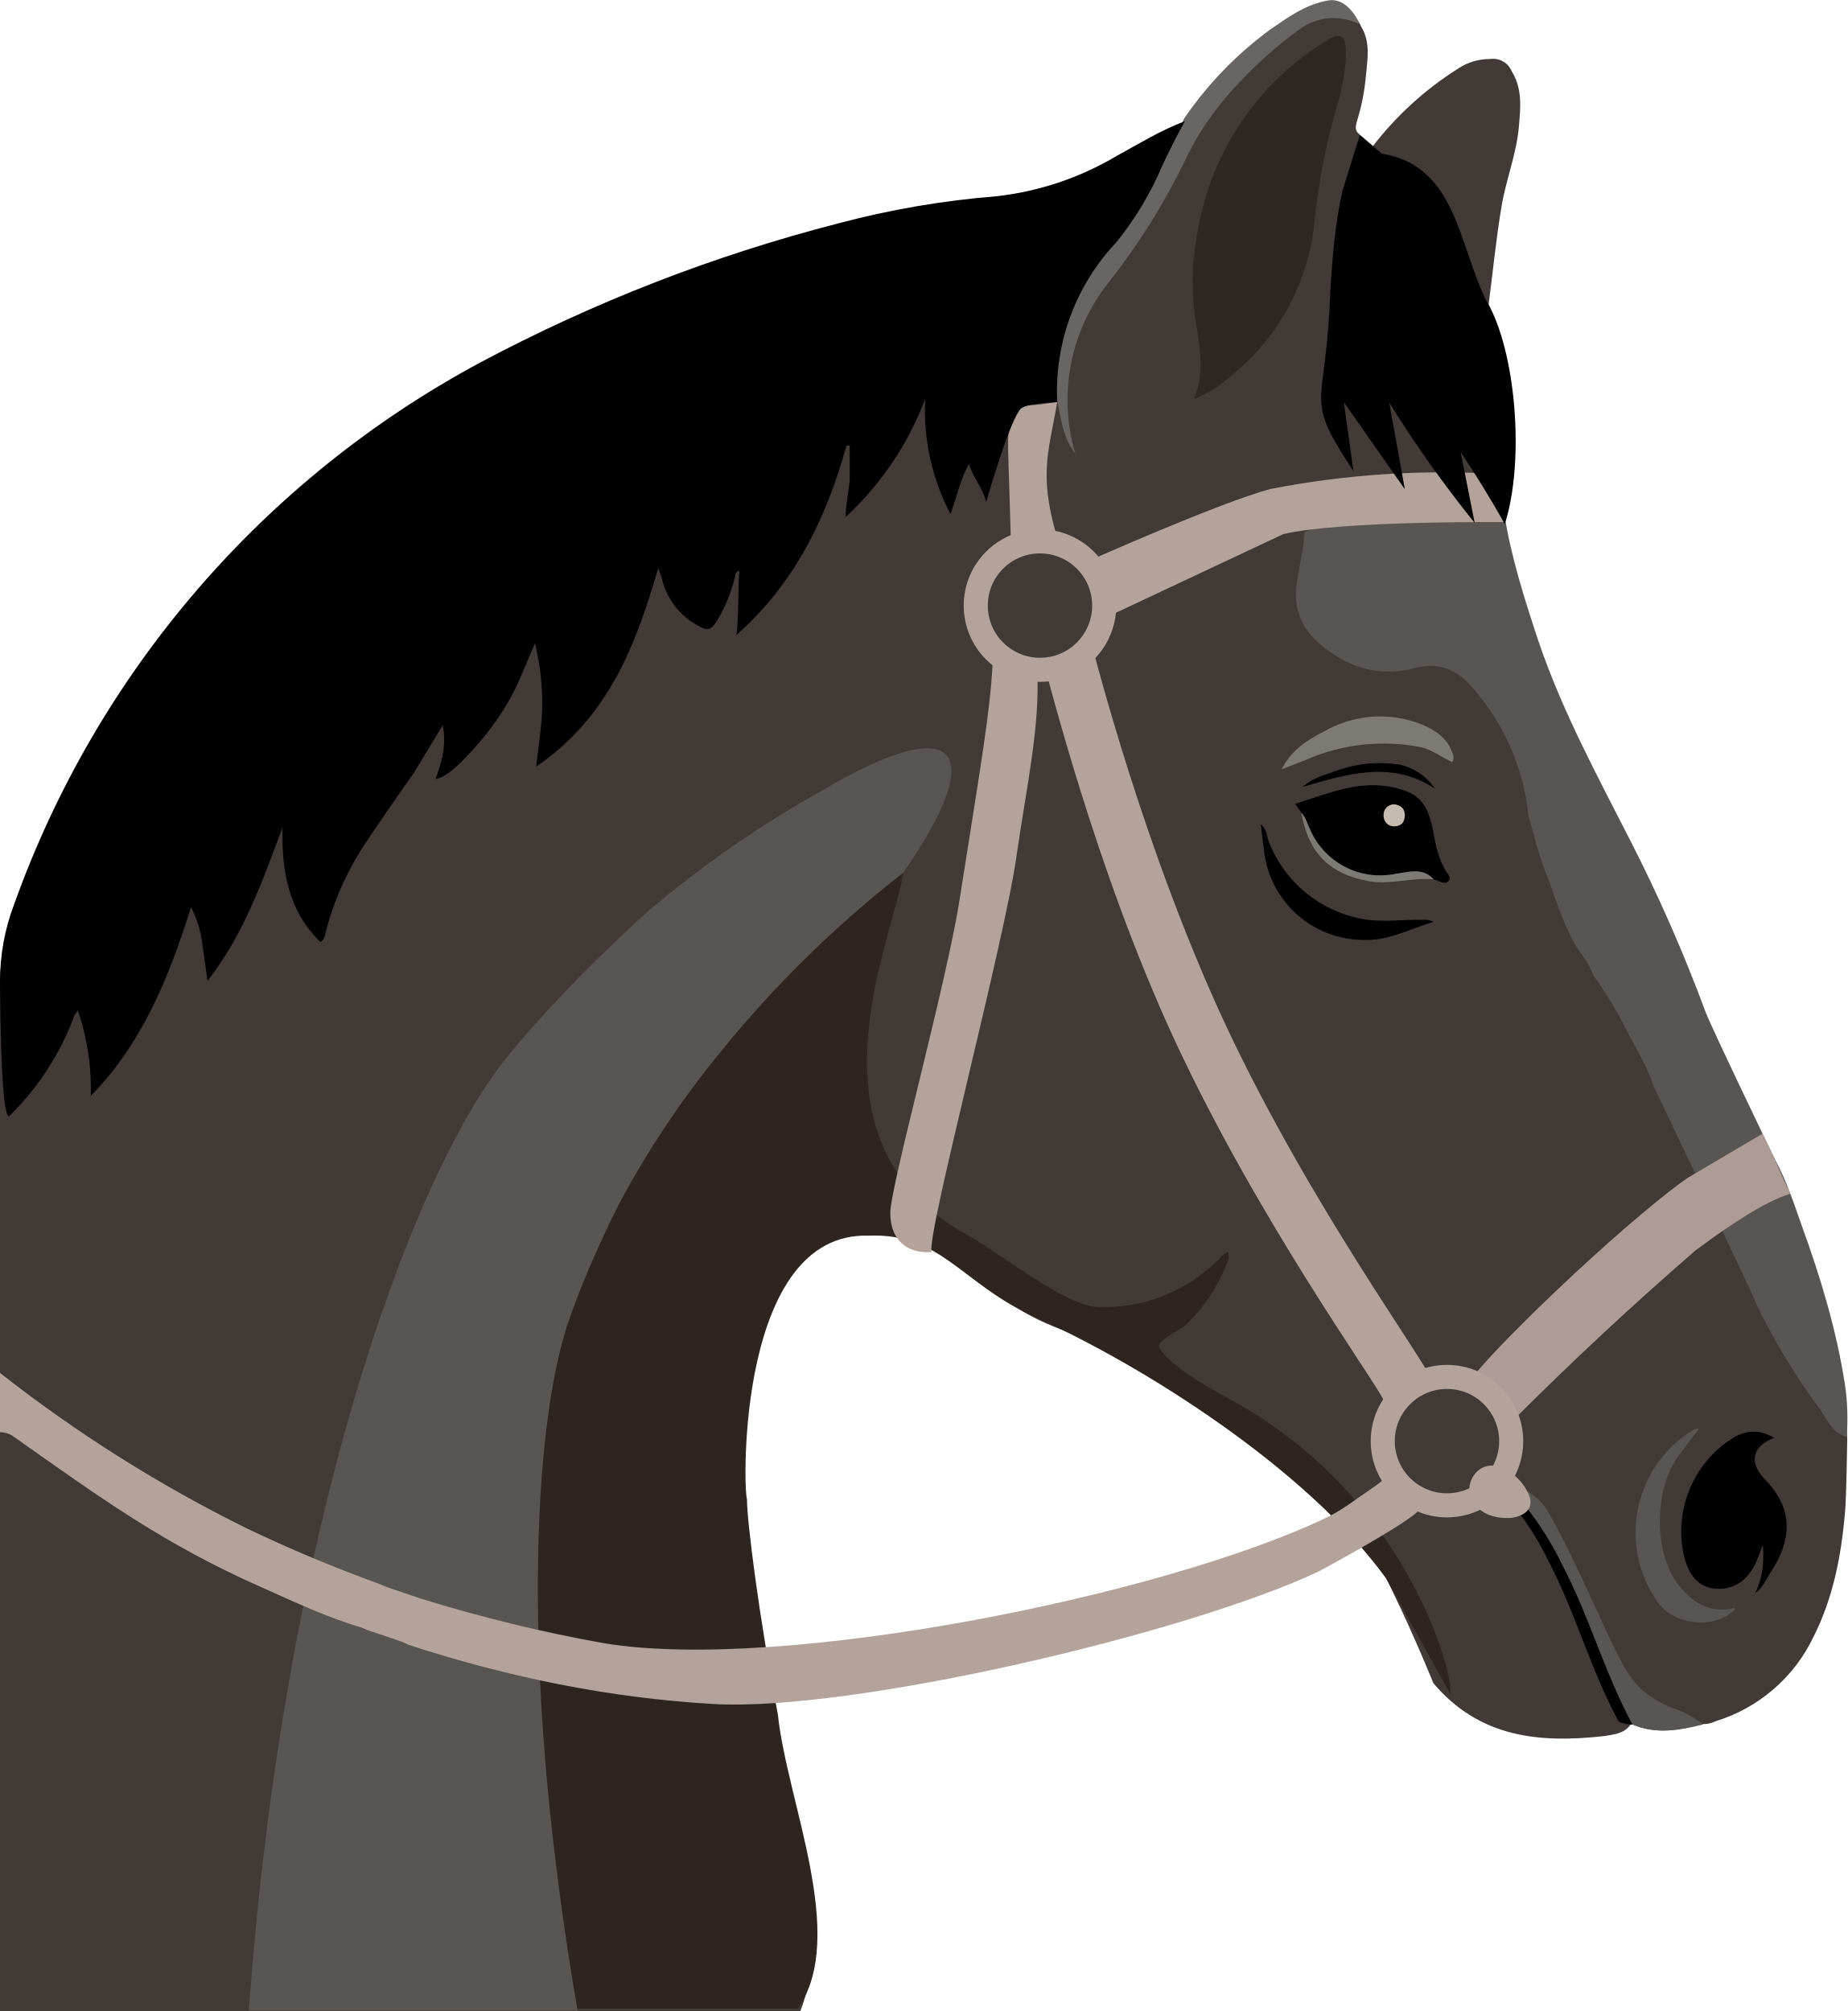
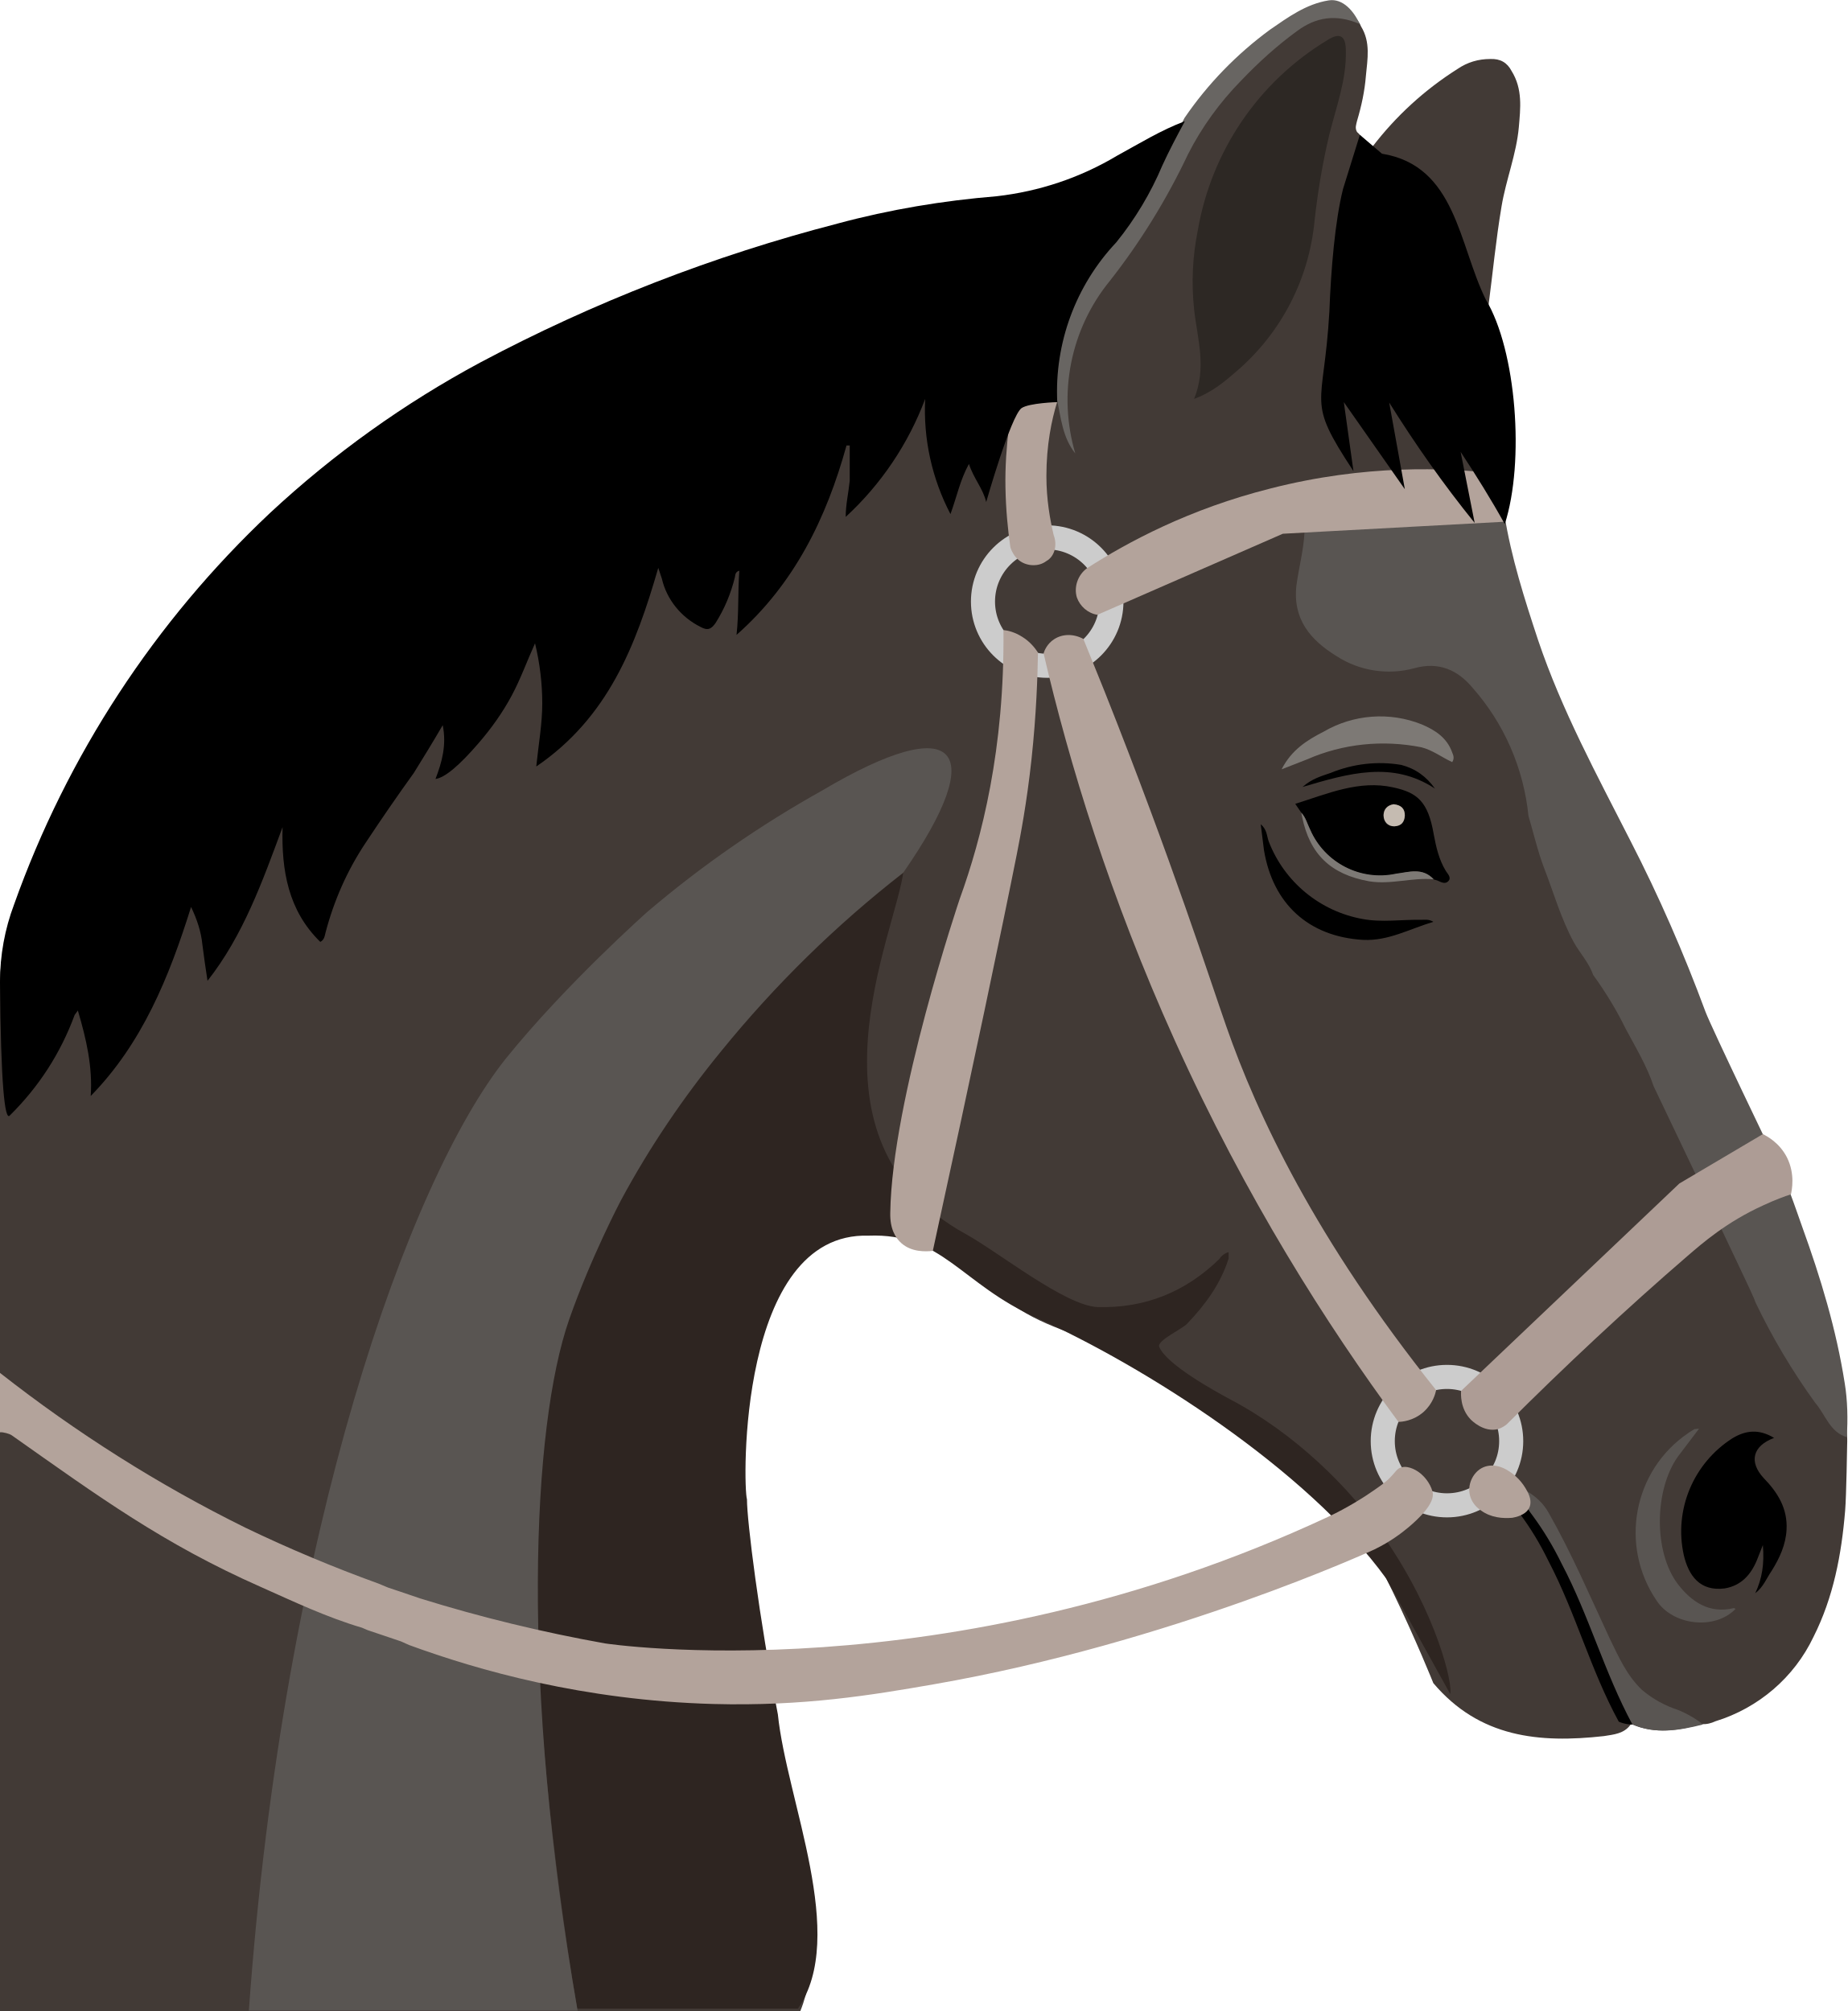
- <svg xmlns="http://www.w3.org/2000/svg" xml:space="preserve" id="horse" x="0" y="0" viewBox="0 0 460.3 501.1">
-   <style>
-     .st2{fill:#595552}.st5{fill:#7d7975}.st7{fill:#b3a39b}.st9{fill:none;stroke:#b3a39b;stroke-width:6;stroke-miterlimit:10}
-   </style>
-   <path id="base" d="M0 501.1h199.4c4-9.9 3.3-22.3 1.3-32.4a1564 1564 0 0 0-7.7-36.3c-.8-4-9-58.1-8.4-72.8.6-13.2 2.1-26.3 7.3-38.6q3.3-8 10-13.6c3.8-2.8 19-17.8 43.4 11.3 7 8.4 16.2 11.8 26.6 15.2a168 168 0 0 1 34 16.8l21.4 14.7c12.5 10.7 29.8 54 29.8 54 11.5 13.6 26.4 15 42.5 13.2 2.5-.4 5-.6 6.6-2.8l.3-.2c5.8 2.6 11.7 1.6 17.5 0q1.8.1 3.4-.7a40 40 0 0 0 24.4-21c5-9.9 7-20.6 7.9-31.5.3-3.5.5-16.4.5-16.4.2-4.4-1-8.8-1.8-13-2-13.4-6-26.3-10.6-39l-24-53.6a393 393 0 0 0-18.7-42.6c-8.4-16.4-17.2-32.5-23-50a213 213 0 0 1-8.4-31.3c1.2-5.4 1.5-11 1.8-16.4a84 84 0 0 0-4.4-34.5q-.4-1.5-.3-3.1c1.1-8.4 1.9-16.8 3.3-25.1 1.1-6.6 3.7-13 4.3-19.7.4-4.7 1-9.5-1.8-14a5 5 0 0 0-5.3-3q-4.5 0-8.2 2.5a82 82 0 0 0-21.2 19.4c-2-.5-2.4-2.6-3.8-3.7-.6-1-.2-1.9 0-2.8q1.7-5.5 2.2-11.2c.4-4.2 1.2-8.4-1.2-12.3a7 7 0 0 0-8-4.2c-5.6 1-10 4.2-14.6 7.4a90 90 0 0 0-21.3 21.9c-6 2.2-11.4 5.5-16.9 8.5a75 75 0 0 1-30 10.1 222 222 0 0 0-39.5 6.8q-46.5 12-89 34.7a252 252 0 0 0-52.5 37.4 248 248 0 0 0-63.8 97.6A53 53 0 0 0 0 246.1" style="fill:#423a36" />
-   <path id="base-bottom" d="M345.4 393.4c-19.8-27.4-60.6-53.1-87.1-65-18.9-8.4-23.5-21.2-41.9-20.5-32.6-1-31.3 62.6-30.3 65.7 0 5.4 3 29.4 7.7 53.6 2.2 21.5 17.5 55.2 5 73.3h-55c-6.6-38.6-14.6-107.5-8.2-149.5 6.7-46.8 45.8-100 89.5-134-1.8 15.2-27.1 67 15.5 90.5 8.2 4.5 24.8 17.9 32.9 18.2q17.6.4 30.3-12a4 4 0 0 1 2.3-1.7v1.6a42 42 0 0 1-10.3 16.2c-1.1 1.3-7.6 4.2-7 5.8 1.8 4.4 13.8 11 17.7 13.1a112 112 0 0 1 38.5 34.6c13.1 19 17 36.5 16.3 38.8" style="fill:#2e2521" />
-   <path id="base-middle" d="M62 501c8.6-119.9 40-207.1 64-237.2 15-18.6 35.3-36.6 35.3-36.6a270 270 0 0 1 43.5-30.2c33.9-20.1 41.8-10.5 20.2 20.5a280 280 0 0 0-45.3 44.4q-14.3 17.4-25 37.2s-7.4 14-12.9 29.7c-9.3 26.7-12.2 90.6 2.1 172.2z" class="st2" />
-   <path id="ears-back" d="M338.8 6c-6-2.6-11-1.7-15.6 1.7q-7.6 5.6-14 12.4A74 74 0 0 0 296 38.4 166 166 0 0 1 276.5 70a47 47 0 0 0-8.6 43c-3.2-4-3.6-9-4.6-13.7A54 54 0 0 1 278 59.5c5-5.6 8.4-12.3 11.5-19.1l5.6-11q8.8-12.8 21.3-22c4.5-3.1 9-6.4 14.6-7.3 3.6-.6 6.4 2.8 7.8 6" style="fill:#686562" />
-   <path id="ears-front" d="M297.5 99.4c3.2-7.9.8-15 0-22.3q-1-9.9.9-19.6A69 69 0 0 1 330.7 10q4.6-3 4.6 2.6c.2 7.3-2.4 14-4.1 20.9a174 174 0 0 0-3.7 21.6 56 56 0 0 1-19.3 37.3c-3 2.6-6.1 5.3-10.7 7" style="fill:#2d2824" />
-   <path id="eye" d="m324.2 202.5-1.5-2.2c8-2.5 15.9-6 24.4-4.1 6 1.3 8.7 3.5 10.1 11.7.6 3.2 1.3 6.3 3 9.1.5.8 1.5 1.7.6 2.6-.8.8-1.8.2-2.7-.2l-1-.3c-2.7-3-6.1-1.8-9.3-1.3a19 19 0 0 1-21.4-11.1c-.7-1.4-1-3-2.2-4.2m23-2.1c-1.4.1-2.6 1.3-2.5 2.7 0 1.6 1 2.9 2.7 2.8q2.5-.1 2.6-2.7 0-2.5-2.8-2.8" />
-   <path id="eye-lid-bottom" d="M357.1 229.7c-6 1.8-11.2 4.8-17.5 4.5a25 25 0 0 1-24.7-22.4l-.8-6.4c1.6 1.3 1.5 3 2 4.3a31 31 0 0 0 23.4 19.3c4.8.9 9.7.1 14.6.2.9 0 1.9-.2 3 .5" />
-   <path id="eye-lid-middle" d="M324.2 202.5c1.1 1.2 1.5 2.8 2.2 4.2a19 19 0 0 0 21.4 11c3.2-.4 6.6-1.6 9.4 1.4-5.4-.5-10.7 1.4-16.1.5-9.5-1.7-14.8-6.7-16.7-16.1z" class="st5" />
-   <path id="eye-lid-top" d="M319.3 191.7c2.5-4.9 6.4-7.3 10.5-9.4a28 28 0 0 1 24.4-1.8c3.3 1.4 6.3 3.3 7.6 7 .3.7.6 1.5 0 2.4-2.6-1.2-4.9-3-7.7-3.7a48 48 0 0 0-28.4 3z" class="st5" />
-   <path id="eye-lid-top-detail" d="M357.5 196.5c-10.6-7-21.5-3.8-33-.4 2.4-2.1 4.7-2.7 7-3.5q8.6-3.5 17.6-2 5.3 1.4 8.4 5.9" />
-   <path id="eye-pupil" d="M347.2 200.4q2.8.3 2.8 2.8-.1 2.6-2.6 2.7c-1.7 0-2.7-1.2-2.7-2.8q.1-2.3 2.5-2.7" style="fill:#c5bbb1" />
-   <path id="head-front" d="M412 270.7c-1.7-5.1-4.5-9.7-7-14.4q-3.5-7-8.1-13.4c-1-3-3.3-5.4-4.8-8.1-3.2-5.9-5-12.3-7.4-18.5-1.6-4.2-2.6-8.6-3.9-13a57 57 0 0 0-14-32c-3.6-4.3-8.3-6.5-14.4-4.8a24 24 0 0 1-19.4-3c-6.5-4-11-9.2-10-17.7.6-4.4 1.8-8.8 2-13.2 3.5-1.8 7.4-1.8 11-3.3l14.4-2.9c4-.7 19.5-2.3 20.5-3.2 1.3.9 2.8 5 3.9 5 1.7 10.7 5 21 8.4 31.3 5.9 17.5 14.7 33.7 23 50q10.6 20.7 18.7 42.6c1.5 4 17.4 37 17.4 37 2.9 5.3 4.7 11 6.7 16.6 4.6 12.7 8.5 25.6 10.6 39 .7 4.2.8 9 .5 13.4-4.2-1.2-5.3-5.6-7.9-8.6a163 163 0 0 1-14.9-25.1c0-.7-8.2-17.4-11.8-25.4z" class="st2" />
-   <path id="mouth-line" d="M378 370.4c2.4 1.3 3.3 3.7 4.5 5.9 5.8 10.1 10.4 20.9 15.3 31.5a39 39 0 0 0 8 12.6c2.6 2.5 5.7 3.9 9 5.2 2.2.8-5.6 6-11.5 3.4-7-12.8-10.7-27-17.5-40a72 72 0 0 0-7.3-12c-1.7-2.2-1.4-4.3-.5-6.6" />
-   <path id="nose" d="M442 358.3c-5.4 2-6.3 6-2.6 10 3.5 3.6 6 7.6 5.7 12.9-.2 3.7-1.7 7-3.7 10.2-1.3 1.9-2.1 4.1-4.1 5.6 1.7-3.6 2.3-7.3 1.9-12l-1.5 3.8c-1.5 3.6-3.9 6.3-8 7-6.2.8-9-3.2-10.2-8.3a27.5 27.5 0 0 1 12.1-29.1c3.3-2 6.6-2.4 10.4-.1" />
-   <path id="nose-detail" d="m423.3 356-5.3 7c-5.8 8.2-6.1 23.6 0 31.7 3.4 4.4 7.8 7.5 14 6l.4.2c-5.2 5.4-15.7 4.1-19.7-2.1a30 30 0 0 1 7.9-41.7l1.6-1zm-43.2 15.4q3.8 2 5.7 5.5c5.8 10.2 10.4 21 15.3 31.5 2.2 4.5 4.2 9.1 8 12.7q4 3.4 9 5 3.3 1.3 6.2 3.6c-5.9 1.5-11.8 2.5-17.6 0-7-13-10.8-27.1-17.6-40a78 78 0 0 0-7.3-12.1c-1.7-2.2-2.6-4-1.7-6.2" class="st2" />
-   <path id="harness-body-straps" d="M253.3 213c2.3-16.2 5.9-32.1 5.1-46.1q-6.8.7-11.1-1.4c-.7 12.4-2.9 24.8-8.2 58.5-3.2 20.7-17.2 71.3-17.3 78.2 0 6.5 3.8 10.2 10.3 9.8-1.4-4 18.2-77.3 21.2-99m103.4 131q-6.7.5-12 4.9c-1.9-4.5-30.9-44.3-52-89.6-20-43.2-31.5-90.5-32.9-94.8 5.1-1.3 8.7-2.1 11.9-4.9 1.3 4.5 13.3 52.2 33.8 96.1 21 44.7 49.5 83.3 51.2 88.2m-3.3 28.9-4-5.8q-1.4-1.8-2.8-.1a31 31 0 0 1-5 4.1c-3.6 2.4-6.9 5.1-10.8 7-40.7 19.6-135.7 38.7-180.1 31.5a381 381 0 0 1-46-11.2l-5-1.7-3-1-2.4-1a356 356 0 0 1-33.1-13.9A351 351 0 0 1 0 342.1v14.8c.8-.1 2.5.4 3 .8 21.7 15.3 37.7 27 61.9 37.7 8.3 3.7 16.5 7.6 25.3 10.2l1.4.6 8.3 2.8 2 .9c24.6 8 49.8 13.2 75.8 14.7 34.4 2 117.6-17.4 150.8-33 1-.5 19.4-10.5 24.2-14.5q2.3-1.8.7-4.3m-89-235.6c-6-18.2-3.3-23.7-1-37-4.5.5-7.2 1.4-10 0-2.9 11.5-2.5-.1-1.5 36.2" class="st7" />
-   <path id="harness-brow-strap_1_" d="m274.8 154.2-4.1-14.2s33.4-14.9 46-18.2q28-5.4 56.3-3.7l2 12s-41.2-.4-55.3 3" class="st7" />
-   <path id="harness-face-strap_1_" d="M439.1 282.5c2.3 4.2 4.6 10.4 6.8 14.5.8 1.4-2.1-1.4-23.5 14.6a852 852 0 0 0-45.1 42c.2.4-10.1-10.3-11-9.4 2.6-5.2 36.7-38.3 54-50.6" style="fill:#ad9c95" />
-   <path id="harness-nose-buckle" d="M376.8 378.2c-2.4.2-5.3 0-7.8-1.8-3-2-3.8-5.5-2-8.5 1.8-2.9 5.1-3.5 8.3-1.7q3.4 2 5.2 5.4c1.8 3.3.6 5.8-3.7 6.6" class="st7" />
-   <circle id="harness-nose-ring" cx="360.5" cy="359.1" r="16" class="st9" />
-   <circle id="harness-nose-ring_1_" cx="259.1" cy="150.9" r="16" class="st9" />
-   <path id="harness-brow-ring-top-detail" d="m261.4 134.9-12.2 1" class="st7" />
-   <path id="harness-brow-ring-bottom-detail" d="M258.4 166.9l-12.2-1.4z" class="st7" />
-   <path id="mane-back" d="M254.5 101.7c-2.7 2-8.8 23.4-8.8 23.4-.8-3.4-3.1-5.8-4.3-9.5-2.2 4-3 8.1-4.6 12.5a56 56 0 0 1-6.3-28.7 77 77 0 0 1-19.8 29.4c0-3.1.7-6 1-9V111h-.8c-5 18.1-13 34.5-27.4 47.2.6-5.4.3-10.7.7-16-1 .3-1 1-1.1 1.6q-1.5 6.2-4.8 11.4c-1.1 1.6-2 2-3.8 1a18 18 0 0 1-9.6-12l-.9-2.7c-5.6 19.4-12.5 37.3-30.4 49.5.6-5.7 1.5-10.7 1.5-15.7s-.6-10-1.8-15c-2 4.4-3.6 8.9-5.8 13a65 65 0 0 1-8.2 11.8q-7.3 8.6-10.8 9c1.6-4.2 2.8-8.4 1.8-13.4l-7.2 11.9q-6.1 8.6-12 17.4a74 74 0 0 0-10 22.4c-.2.8-.3 1.8-1.3 2.3-8-7.8-9.7-17.8-9.4-28.6-5 13.5-9.8 27-18.7 38.3l-1.3-9.2q-.5-4.5-2.8-9.2c-5.5 17.6-12.2 34-25 47.1a60 60 0 0 0-3.2-21.3l-.8 1.1A68 68 0 0 1 2.4 278c-1.2 1.2-2.2-7.7-2.4-33.3q0-10.1 3.5-19.3A248 248 0 0 1 119.7 90.3q42.5-22.6 89-34.6 19.5-5.2 39.6-6.8a75 75 0 0 0 30-10.1c5.5-3 11-6.4 16.9-8.6a190 190 0 0 0-5.6 11 80 80 0 0 1-11.5 19.2 54 54 0 0 0-14.7 39.8s-7 .2-8.9 1.5" />
-   <path id="mane-front" d="M334.6 47.1c-2 8-3 20-3.4 30.6-1.4 24.4-6 21.5 6 39.7l-2.4-17.2 15.2 21.7-3.9-21.6a301 301 0 0 0 21.3 30l-3.5-17.7c3.7 5.6 7.7 12 11 18 5-15.5 2.9-43.3-4.7-55.9-6.8-13.7-7.4-33.4-25.9-36.4l-5.5-4.7z" />
+ <svg xmlns="http://www.w3.org/2000/svg" version="1.1" id="horse" x="0px" y="0px" viewBox="0 0 460.3 501.1" style="enable-background:new 0 0 460.3 501.1;" xml:space="preserve">
+   <style type="text/css">
+ 	.st0{fill:#423A36;}
+ 	.st1{fill:#2E2521;}
+ 	.st2{fill:#595552;}
+ 	.st3{fill:#686562;}
+ 	.st4{fill:#2D2824;}
+ 	.st5{fill:#7D7975;}
+ 	.st6{fill:#C5BBB1;}
+ 	.st7{fill:none;stroke:#CCCCCC;stroke-width:6;stroke-miterlimit:10;}
+ 	.st8{fill:#B3A39B;}
+ 	.st9{fill:#AD9C95;}
+ </style>
+   <path id="base" class="st0" d="M0,501.1h199.4c4-9.9,3.3-22.3,1.3-32.4c-2.4-12.1-5-24.2-7.7-36.3c-0.8-4-9-58.1-8.4-72.8  c0.6-13.2,2.1-26.3,7.3-38.6c2.2-5.3,5.5-9.9,10-13.6c3.8-2.8,19-17.8,43.4,11.3c7,8.4,16.2,11.8,26.6,15.2  c11.9,4.3,23.3,9.9,34,16.8l21.4,14.7c12.5,10.7,29.8,54,29.8,54c11.5,13.6,26.4,15,42.5,13.2c2.5-0.4,5-0.6,6.6-2.8  c0,0,0.1-0.1,0.3-0.2c5.8,2.6,11.7,1.6,17.5,0c1.2,0.1,2.3-0.2,3.4-0.7c10.7-3.3,19.6-10.9,24.4-21c5-9.9,7-20.6,7.9-31.5  c0.3-3.5,0.5-16.4,0.5-16.4c0.2-4.4-1-8.8-1.8-13c-2-13.4-6-26.3-10.6-39l-24-53.6c-5.4-14.5-11.6-28.8-18.7-42.6  c-8.4-16.4-17.2-32.5-23-50c-3.6-10.2-6.4-20.7-8.4-31.3c1.2-5.4,1.5-11,1.8-16.4c0.7-11.8-0.3-23.4-4.4-34.5c-0.3-1-0.4-2-0.3-3.1  c1.1-8.4,1.9-16.8,3.3-25.1c1.1-6.6,3.7-13,4.3-19.7c0.4-4.7,1-9.5-1.8-14c-1.1-2.1-2.8-3.1-5.3-3c-3,0-5.7,0.8-8.2,2.5  c-8.2,5.2-15.3,11.7-21.2,19.4c-2-0.5-2.4-2.6-3.8-3.7c-0.6-1-0.2-1.9,0-2.8c1.1-3.7,1.9-7.4,2.2-11.2c0.4-4.2,1.2-8.4-1.2-12.3  c-1.3-3.2-4.7-4.9-8-4.2c-5.6,1-10,4.2-14.6,7.4c-8.3,6-15.5,13.5-21.3,21.9c-6,2.2-11.4,5.5-16.9,8.5c-9.2,5.5-19.4,8.9-30,10.1  c-13.3,1.1-26.5,3.3-39.5,6.8c-30.9,8-60.8,19.6-89,34.7c-19,10.2-36.7,22.7-52.5,37.4c-28.7,27-50.6,60.5-63.8,97.6  C1.1,233,0,239.5,0,246.1" />
+   <path id="base-bottom" class="st1" d="M345.4,393.4c-19.8-27.4-60.6-53.1-87.1-65c-18.9-8.4-23.5-21.2-41.9-20.5  c-32.6-1-31.3,62.6-30.3,65.7c0,5.4,3,29.4,7.7,53.6c2.2,21.5,17.5,55.2,5,73.3h-55c-6.6-38.6-14.6-107.5-8.2-149.5  c6.7-46.8,45.8-100,89.5-134c-1.8,15.2-27.1,67,15.5,90.5c8.2,4.5,24.8,17.9,32.9,18.2c11.7,0.3,21.8-3.7,30.3-12  c0.5-0.8,1.3-1.4,2.3-1.7v1.6c-2,6.3-5.8,11.5-10.3,16.2c-1.1,1.3-7.6,4.2-7,5.8c1.8,4.4,13.8,11,17.7,13.1  c16,8.4,29.8,21.9,38.5,34.6c13.1,19,17,36.5,16.3,38.8" />
+   <path id="base-middle" class="st2" d="M62,501c8.6-119.9,40-207.1,64-237.2c15-18.6,35.3-36.6,35.3-36.6  c13.5-11.5,28.1-21.6,43.5-30.2c33.9-20.1,41.8-10.5,20.2,20.5c-16.7,13-31.9,27.9-45.3,44.4c-9.5,11.6-17.9,24-25,37.2  c0,0-7.4,14-12.9,29.7c-9.3,26.7-12.2,90.6,2.1,172.2H62z" />
+   <path id="ears-back" class="st3" d="M338.8,6c-6-2.6-11-1.7-15.6,1.7c-5.1,3.7-9.7,7.9-14,12.4c-5.3,5.4-9.8,11.6-13.2,18.3  c-5.3,11.2-11.8,21.8-19.5,31.6c-9.8,12-13,28.1-8.6,43c-3.2-4-3.6-9-4.6-13.7c-0.7-14.7,4.6-29.1,14.7-39.8  c5-5.6,8.4-12.3,11.5-19.1c1.8-3.7,3.7-7.4,5.6-11c5.8-8.5,13-15.9,21.3-22c4.5-3.1,9-6.4,14.6-7.3c3.6-0.6,6.4,2.8,7.8,6" />
+   <path id="ears-front" class="st4" d="M297.5,99.4c3.2-7.9,0.8-15,0-22.3c-0.7-6.6-0.4-13.1,0.9-19.6c3.4-19.8,15.1-37.1,32.3-47.5  c3.1-2,4.6-1.1,4.6,2.6c0.2,7.3-2.4,14-4.1,20.9c-1.7,7.1-2.9,14.3-3.7,21.6c-1.4,14.5-8.3,27.8-19.3,37.3  C305.2,95,302.1,97.7,297.5,99.4" />
+   <path id="eye" d="M324.2,202.5l-1.5-2.2c8-2.5,15.9-6,24.4-4.1c6,1.3,8.7,3.5,10.1,11.7c0.6,3.2,1.3,6.3,3,9.1  c0.5,0.8,1.5,1.7,0.6,2.6c-0.8,0.8-1.8,0.2-2.7-0.2l-1-0.3c-2.7-3-6.1-1.8-9.3-1.3c-8.9,1.9-17.8-2.8-21.4-11.1  C325.7,205.3,325.4,203.7,324.2,202.5 M347.2,200.4c-1.4,0.1-2.6,1.3-2.5,2.7c0,0,0,0,0,0c0,1.6,1,2.9,2.7,2.8  c1.7-0.1,2.5-1,2.6-2.7C350,201.5,349.1,200.6,347.2,200.4" />
+   <path id="eye-lid-bottom" d="M357.1,229.7c-6,1.8-11.2,4.8-17.5,4.5c-13.6-0.8-22.5-9-24.7-22.4l-0.8-6.4c1.6,1.3,1.5,3,2,4.3  c3.9,10.1,12.8,17.4,23.4,19.3c4.8,0.9,9.7,0.1,14.6,0.2C355,229.2,356,229,357.1,229.7" />
+   <path id="eye-lid-middle" class="st5" d="M324.2,202.5c1.1,1.2,1.5,2.8,2.2,4.2c3.6,8.3,12.6,12.9,21.4,11c3.2-0.4,6.6-1.6,9.4,1.4  c-5.4-0.5-10.7,1.4-16.1,0.5c-9.5-1.7-14.8-6.7-16.7-16.1L324.2,202.5z" />
+   <path id="eye-lid-top" class="st5" d="M319.3,191.7c2.5-4.9,6.4-7.3,10.5-9.4c7.4-4.3,16.4-5,24.4-1.8c3.3,1.4,6.3,3.3,7.6,7  c0.3,0.7,0.6,1.5,0,2.4c-2.6-1.2-4.9-3-7.7-3.7c-9.6-1.9-19.5-0.9-28.4,3L319.3,191.7z" />
+   <path id="eye-lid-top-detail" d="M357.5,196.5c-10.6-7-21.5-3.8-33-0.4c2.4-2.1,4.7-2.7,7-3.5c5.6-2.3,11.7-3,17.6-2  C352.6,191.5,355.4,193.5,357.5,196.5" />
+   <path id="eye-pupil" class="st6" d="M347.2,200.4c1.9,0.2,2.8,1.1,2.8,2.8c-0.1,1.7-0.9,2.6-2.6,2.7c-1.7,0-2.7-1.2-2.7-2.8  C344.8,201.6,345.6,200.7,347.2,200.4" />
+   <path id="head-front" class="st2" d="M412,270.7c-1.7-5.1-4.5-9.7-7-14.4c-2.3-4.7-5-9.1-8.1-13.4c-1-3-3.3-5.4-4.8-8.1  c-3.2-5.9-5-12.3-7.4-18.5c-1.6-4.2-2.6-8.6-3.9-13c-1.2-11.9-6.1-23.1-14-32c-3.6-4.3-8.3-6.5-14.4-4.8c-6.6,1.8-13.7,0.7-19.4-3  c-6.5-4-11-9.2-10-17.7c0.6-4.4,1.8-8.8,2-13.2c3.5-1.8,7.4-1.8,11-3.3l14.4-2.9c4-0.7,19.5-2.3,20.5-3.2c1.3,0.9,2.8,5,3.9,5  c1.7,10.7,5,21,8.4,31.3c5.9,17.5,14.7,33.7,23,50c7.1,13.8,13.3,28,18.7,42.6c1.5,4,17.4,37,17.4,37c2.9,5.3,4.7,11,6.7,16.6  c4.6,12.7,8.5,25.6,10.6,39c0.7,4.2,0.8,9,0.5,13.4c-4.2-1.2-5.3-5.6-7.9-8.6c-5.7-7.9-10.7-16.3-14.9-25.1  c0-0.7-8.2-17.4-11.8-25.4L412,270.7z" />
+   <path id="mouth-line" d="M378,370.4c2.4,1.3,3.3,3.7,4.5,5.9c5.8,10.1,10.4,20.9,15.3,31.5c2.1,4.5,4.2,9,8,12.6  c2.6,2.5,5.7,3.9,9,5.2c2.2,0.8-5.6,6-11.5,3.4c-7-12.8-10.7-27-17.5-40c-2.1-4.3-4.5-8.3-7.3-12C376.8,374.8,377.1,372.7,378,370.4  " />
+   <path id="nose" d="M442,358.3c-5.4,2-6.3,6-2.6,10c3.5,3.6,6,7.6,5.7,12.9c-0.2,3.7-1.7,7-3.7,10.2c-1.3,1.9-2.1,4.1-4.1,5.6  c1.7-3.6,2.3-7.3,1.9-12l-1.5,3.8c-1.5,3.6-3.9,6.3-8,7c-6.2,0.8-9-3.2-10.2-8.3c-2.5-11.3,2.4-22.9,12.1-29.1  C434.9,356.4,438.2,356,442,358.3" />
+   <path id="nose-detail" class="st2" d="M423.3,356l-5.3,7c-5.8,8.2-6.1,23.6,0,31.7c3.4,4.4,7.8,7.5,14,6l0.4,0.2  c-5.2,5.4-15.7,4.1-19.7-2.1c-9.3-13.7-5.8-32.4,7.9-41.7c0.5-0.4,1.1-0.7,1.6-1L423.3,356z M380.1,371.4c2.5,1.4,4.4,3.2,5.7,5.5  c5.8,10.2,10.4,21,15.3,31.5c2.2,4.5,4.2,9.1,8,12.7c2.7,2.3,5.7,3.9,9,5c2.2,0.9,4.3,2.1,6.2,3.6c-5.9,1.5-11.8,2.5-17.6,0  c-7-13-10.8-27.1-17.6-40c-2.1-4.3-4.5-8.3-7.3-12.1C380.1,375.4,379.2,373.6,380.1,371.4" />
+   <circle id="harness-nose-ring" class="st7" cx="360.5" cy="359.1" r="16" />
+   <circle id="harness-nose-ring_1_" class="st7" cx="260.9" cy="149.9" r="16" />
+   <line class="st8" x1="261.4" y1="134.9" x2="249.2" y2="135.9" />
+   <path class="st8" d="M258.4,166.9l-12.2-1.4L258.4,166.9z" />
+   <path id="harness-face-strap_1_" class="st9" d="M439.2,282.6c1,0.5,4.1,2.1,6,5.8c2.1,4.2,1.2,8.2,1,9.2c-1.6,0.5-4,1.4-6.8,2.7  c-9.3,4.2-15.4,9.6-18.9,12.6c-15.2,13.1-30.9,27.8-45.1,42c-0.5,0.4-1.2,0.9-2.2,1.2c-3.5,0.9-6.5-2.1-6.8-2.4  c-2.7-2.8-2.4-6.5-2.4-7.1c18.1-17.2,36.3-34.5,54.4-51.7C425.3,290.8,432.3,286.7,439.2,282.6z" />
+   <path id="harness-body-straps" class="st8" d="M302.2,189 M302.2,189 M349.3,365.6c-1.2,0.2-1.6,1.2-2.9,2.5  c-1.1,1.2-2.8,2.4-6.1,4.6c0,0-4.5,3-9.5,5.3c-95.4,44.5-180.1,31.5-180.1,31.5c-15.6-2.8-30.9-6.5-46-11.2l-5-1.7l-3-1l-2.4-1  c-11.3-4.1-22.3-8.7-33.1-13.9C39.5,370,19,357,0,342.1v14.8c0.8-0.1,2.5,0.4,3,0.8c21.7,15.3,37.7,27,61.9,37.7  c8.3,3.7,16.5,7.6,25.3,10.2l1.4,0.6l8.3,2.8l2,0.9c17.2,6.3,43.4,13.8,75.8,14.7c22.6,0.6,39.4-2.2,54.9-4.9  c59.3-10.3,109.8-33.6,109.8-33.6l0,0c3.9-1.9,6.7-4,8.6-5.6c2.1-1.8,6.7-5.9,5.9-8.8c-0.6-2.3-2.3-3.9-2.3-3.9  c-0.1-0.1-0.1-0.1-0.2-0.2C353.2,366.4,351,365.2,349.3,365.6z M257.9,138.5 M250,167 M253.3,213c0.9-4.6,2.5-12.8,3.7-23.9  c1.2-11.2,1.5-20.5,1.6-26.5c-0.6-0.9-1.8-2.6-3.9-3.9c-1.9-1.2-3.6-1.6-4.7-1.7c0.3,29.7-5.4,51.8-10.9,67c0,0-16.9,50-17.3,78.2  c-0.1,4,1.3,6.3,2.8,7.6c2.5,2.2,5.9,2.1,7.8,1.9C242.4,265.9,249.8,230.6,253.3,213z M357.8,346.4c-0.2,0.9-0.8,3.3-3.1,5.4  c-2.6,2.3-5.5,2.5-6.3,2.5c-17.8-24.1-38-55.8-55.7-95c-16.2-35.9-26.3-69-32.7-96.5c0.2-0.7,0.9-2.4,2.6-3.5  c2.1-1.4,4.9-1.4,7.3-0.1c1.2,3,3.1,7.6,5.3,13.1c16.9,42.5,26.4,72.3,30.3,83.4C313.2,277.8,327.8,308.9,357.8,346.4z M262.5,133.3  c-0.9-3.9-1.8-8.8-1.8-14.7c0-7.7,1.3-14,2.7-18.5c-1.8,0.1-3.8,0.1-5.8,0.1c-1.5,0-2.9,0-4.3-0.1c-0.3,1.1-0.6,2.1-0.9,3.2  c-0.4,1.2-0.7,2.5-1.1,3.6c-0.5,4.3-0.9,9.2-0.8,14.6c0.1,5.5,0.6,10.5,1.2,14.7c0,0.2,0.9,3.5,4.1,4.4c0.3,0.1,2.8,0.8,4.9-0.8  C262.7,138.7,263.5,135.9,262.5,133.3z M270.4,143.3" />
+   <path id="harness-nose-buckle" class="st8" d="M376.8,378.2c-2.4,0.2-5.3,0-7.8-1.8c-3-2-3.8-5.5-2-8.5c1.8-2.9,5.1-3.5,8.3-1.7  c2.3,1.3,4,3.1,5.2,5.4C382.3,374.9,381.1,377.4,376.8,378.2" />
+   <path id="harness-brow-strap_1_" class="st8" d="M273.4,153.2c-2.4-0.4-4.3-2.1-5.1-4.3c-0.8-2.6,0.2-5.6,2.5-7.3  c10.1-6.5,25.5-14.8,45.8-19.9c23.5-6,43.6-5.2,56.3-3.7l2,12c-18.4,1-36.9,2-55.3,3" />
+   <path id="mane-back" d="M254.5,101.7c-2.7,2-8.8,23.4-8.8,23.4c-0.8-3.4-3.1-5.8-4.3-9.5c-2.2,4-3,8.1-4.6,12.5  c-4.6-8.8-6.8-18.7-6.3-28.7c-4.2,11.2-11,21.3-19.8,29.4c0-3.1,0.7-6,1-9V111h-0.8c-5,18.1-13,34.5-27.4,47.2  c0.6-5.4,0.3-10.7,0.7-16c-1,0.3-1,1-1.1,1.6c-1,4.1-2.6,7.9-4.8,11.4c-1.1,1.6-2,2-3.8,1c-4.8-2.4-8.4-6.8-9.6-12l-0.9-2.7  c-5.6,19.4-12.5,37.3-30.4,49.5c0.6-5.7,1.5-10.7,1.5-15.7s-0.6-10-1.8-15c-2,4.4-3.6,8.9-5.8,13c-2.3,4.3-5.1,8.2-8.2,11.8  c-4.9,5.7-8.5,8.7-10.8,9c1.6-4.2,2.8-8.4,1.8-13.4c-2.5,4.3-4.9,8.2-7.2,11.9c-4.1,5.7-8.1,11.5-12,17.4c-4.6,6.9-7.9,14.4-10,22.4  c-0.2,0.8-0.3,1.8-1.3,2.3c-8-7.8-9.7-17.8-9.4-28.6c-5,13.5-9.8,27-18.7,38.3c-0.5-3.1-0.9-6.2-1.3-9.2c-0.3-3-1.3-6.1-2.8-9.2  c-5.5,17.6-12.2,34-25,47.1c0.5-7.3-1.1-14.2-3.2-21.3l-0.8,1.1c-3.5,9.5-8.9,17.9-16.2,25.1c-1.2,1.2-2.2-7.7-2.4-33.3  c0-6.7,1.2-13.2,3.5-19.3c13.2-37.1,35.1-70.6,63.8-97.6c15.8-14.7,33.4-27.3,52.4-37.5c28.2-15,58.1-26.6,89-34.6  c13-3.5,26.2-5.7,39.6-6.8c10.6-1.2,20.8-4.6,30-10.1c5.5-3,11-6.4,16.9-8.6c-2,3.7-3.9,7.3-5.6,11c-2.9,6.9-6.8,13.4-11.5,19.2  c-10.1,10.7-15.4,25.1-14.7,39.8C263.4,100.2,256.4,100.4,254.5,101.7" />
+   <path id="mane-front" d="M334.6,47.1c-2,8-3,20-3.4,30.6c-1.4,24.4-6,21.5,6,39.7l-2.4-17.2l15.2,21.7l-3.9-21.6  c6.5,10.4,13.6,20.5,21.3,30l-3.5-17.7c3.7,5.6,7.7,12,11,18c5-15.5,2.9-43.3-4.7-55.9c-6.8-13.7-7.4-33.4-25.9-36.4l-5.5-4.7  L334.6,47.1z" />
+   <path class="st7" d="M269.9,159.2" />
</svg>
